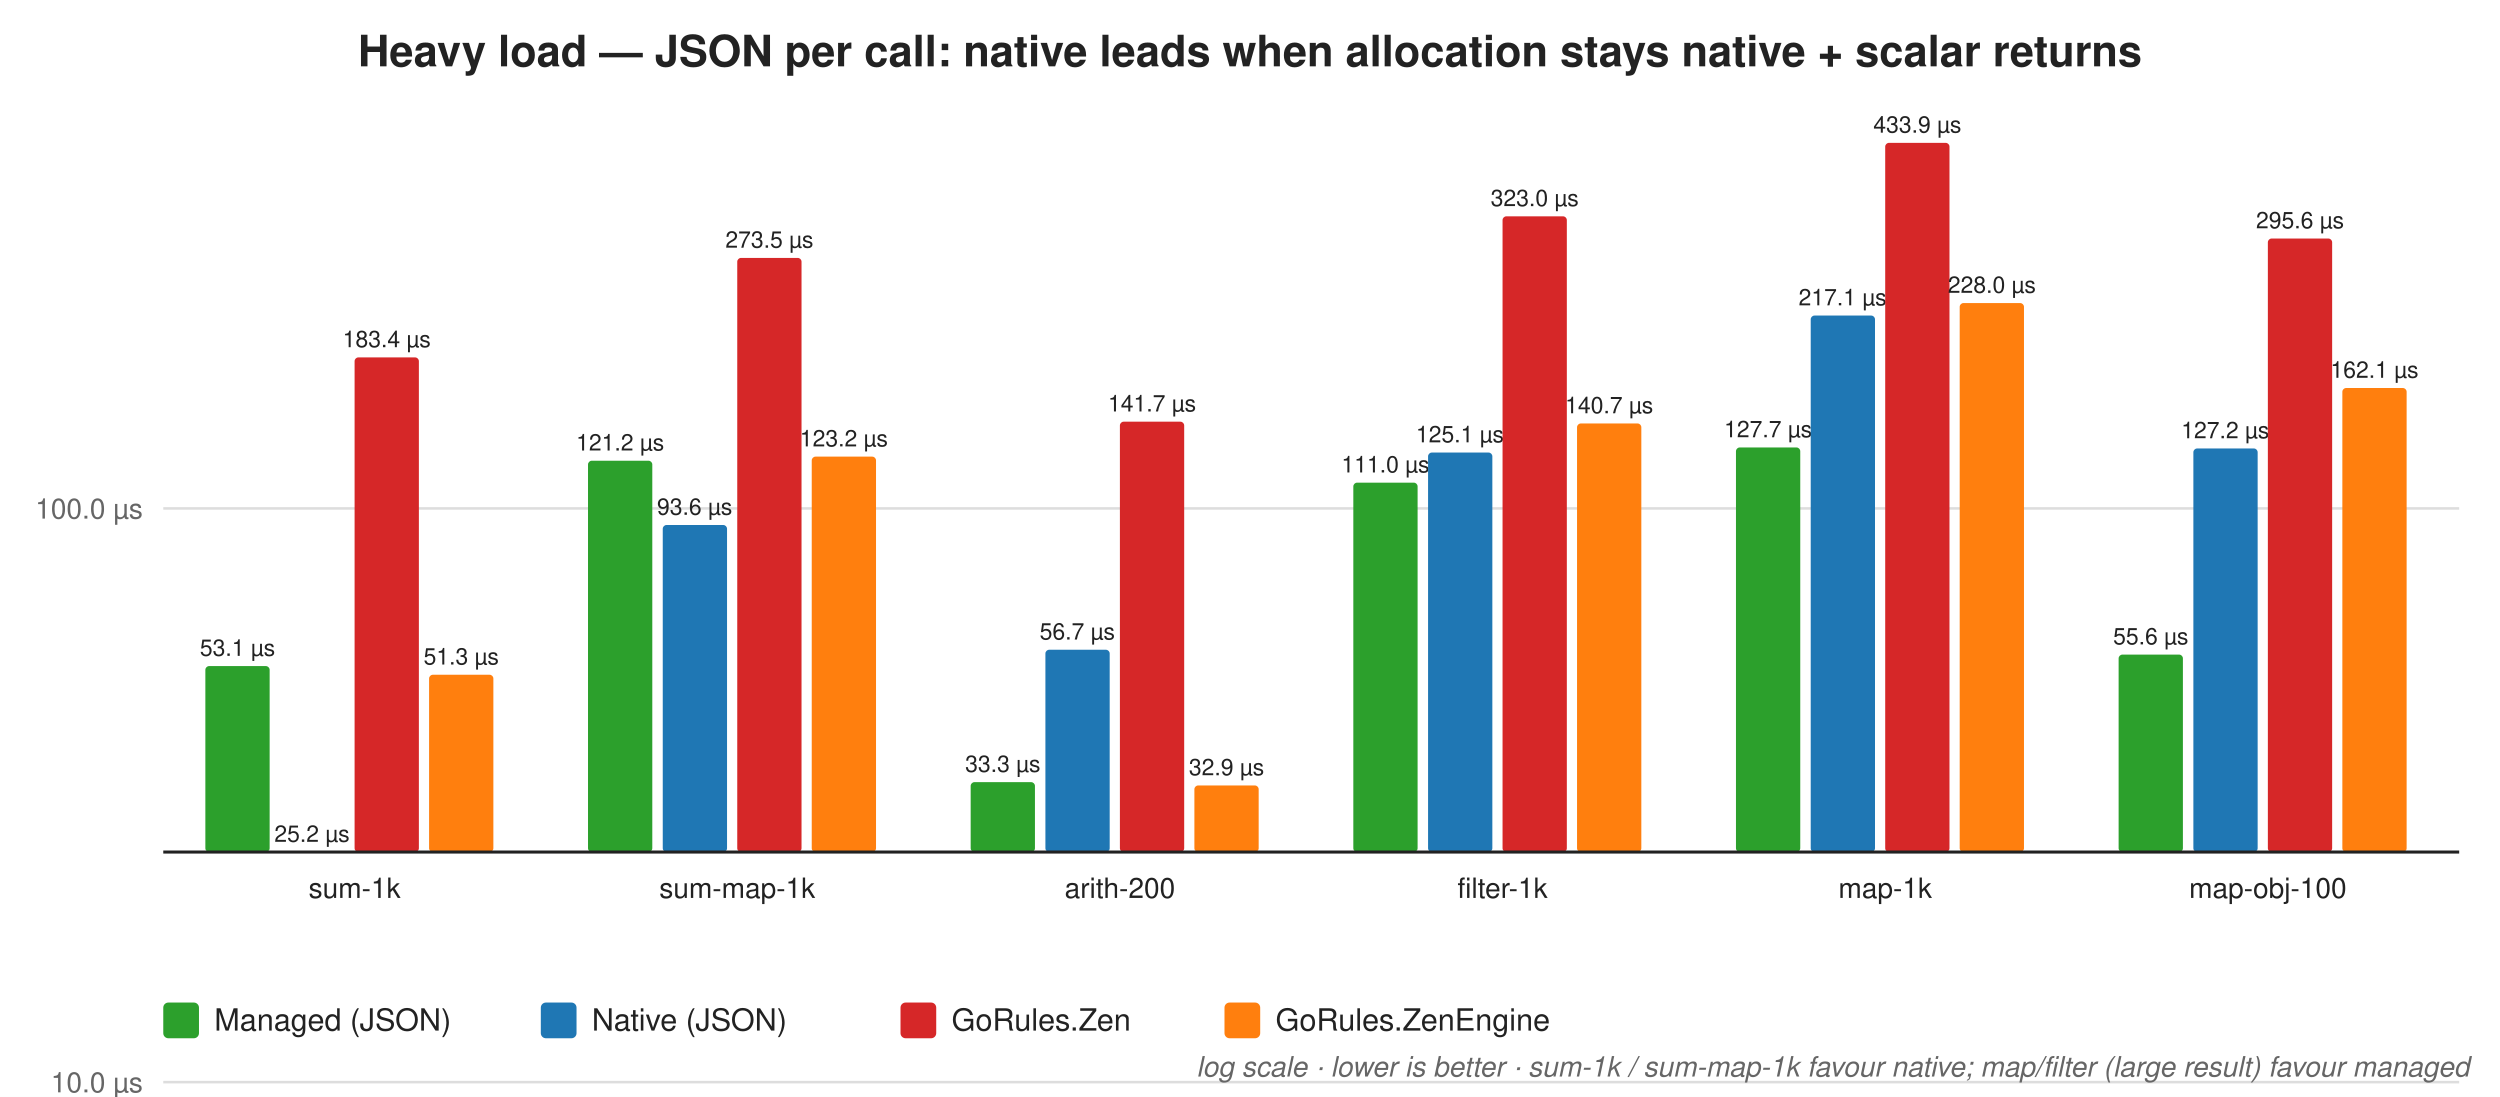
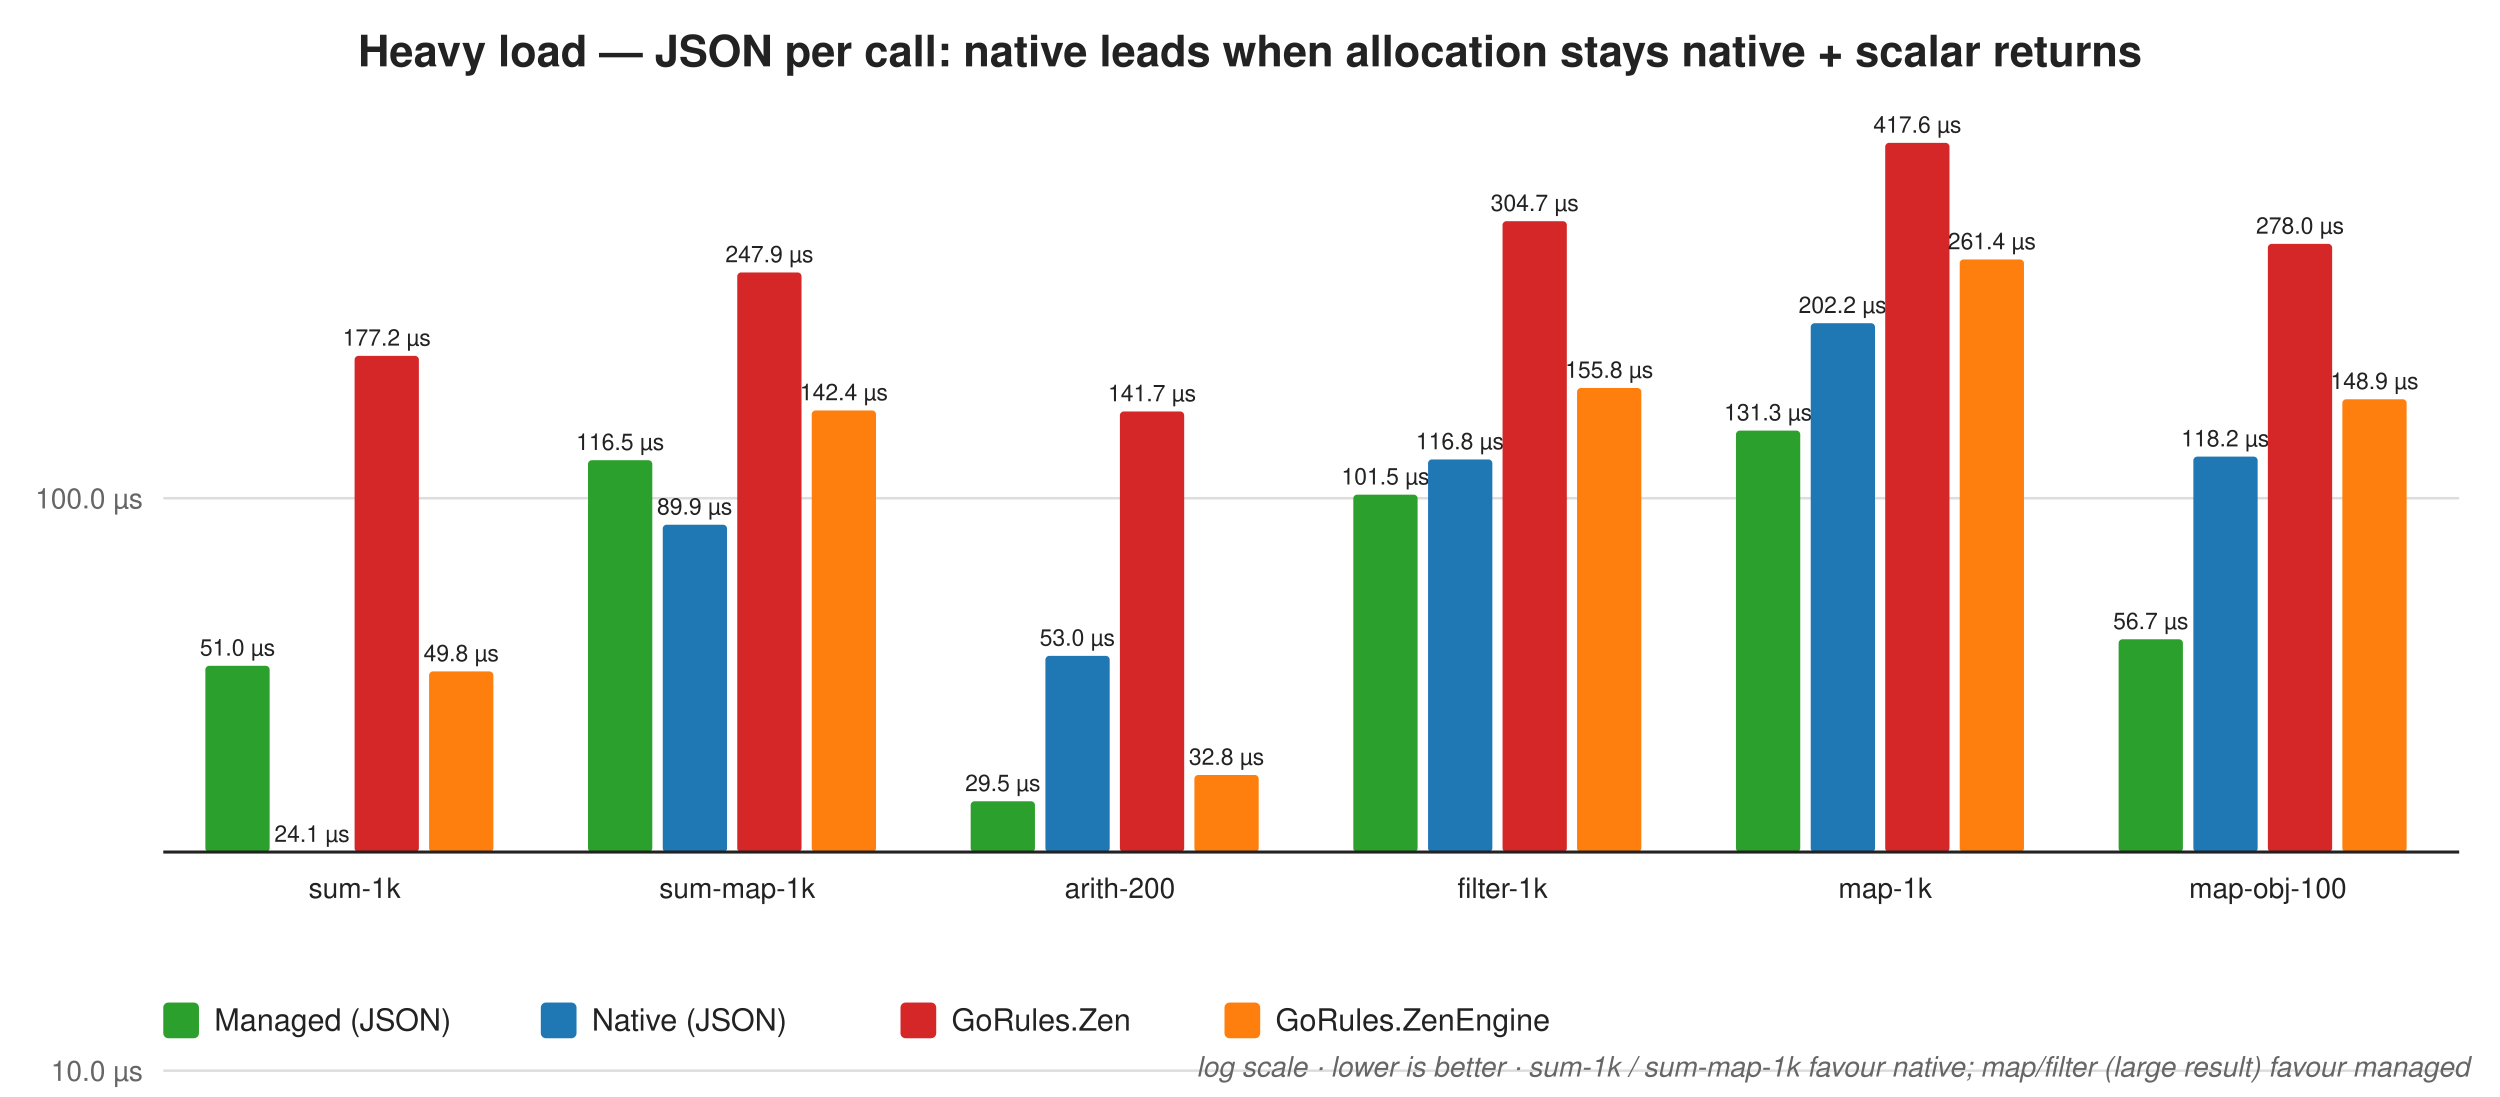
<svg xmlns="http://www.w3.org/2000/svg" width="980" height="430" viewBox="0 0 980 430" font-family="Segoe UI,Helvetica,Arial,sans-serif">
  <rect width="980" height="430" fill="#ffffff" />
  <text x="490" y="26" text-anchor="middle" font-size="17" font-weight="600" fill="#222222">Heavy load — JSON per call: native leads when allocation stays native + scalar returns</text>
-   <line x1="64" y1="424.2" x2="964" y2="424.2" stroke="#dddddd" stroke-width="1" />
-   <text x="56" y="428.2" text-anchor="end" font-size="11" fill="#666666">10.0 µs</text>
-   <line x1="64" y1="199.3" x2="964" y2="199.3" stroke="#dddddd" stroke-width="1" />
-   <text x="56" y="203.3" text-anchor="end" font-size="11" fill="#666666">100.0 µs</text>
-   <line x1="64" y1="-25.5" x2="964" y2="-25.5" stroke="#dddddd" stroke-width="1" />
-   <text x="56" y="-21.5" text-anchor="end" font-size="11" fill="#666666">1.0 ms</text>
-   <rect x="80.5" y="261.1" width="25.2" height="72.9" fill="#2ca02c" rx="1.5" />
-   <text x="93.1" y="257.1" text-anchor="middle" font-size="9" fill="#222222">53.1 µs</text>
+   <line x1="64" y1="419.7" x2="964" y2="419.7" stroke="#dddddd" stroke-width="1" />
+   <text x="56" y="423.7" text-anchor="end" font-size="11" fill="#666666">10.0 µs</text>
+   <line x1="64" y1="195.3" x2="964" y2="195.3" stroke="#dddddd" stroke-width="1" />
+   <text x="56" y="199.3" text-anchor="end" font-size="11" fill="#666666">100.0 µs</text>
+   <line x1="64" y1="-29.1" x2="964" y2="-29.1" stroke="#dddddd" stroke-width="1" />
+   <text x="56" y="-25.1" text-anchor="end" font-size="11" fill="#666666">1.0 ms</text>
+   <rect x="80.5" y="261.0" width="25.2" height="73.0" fill="#2ca02c" rx="1.5" />
+   <text x="93.1" y="257.0" text-anchor="middle" font-size="9" fill="#222222">51.0 µs</text>
  <rect x="109.8" y="334.0" width="25.2" height="0.0" fill="#1f77b4" rx="1.5" />
-   <text x="122.3" y="330.0" text-anchor="middle" font-size="9" fill="#222222">25.2 µs</text>
-   <rect x="139.0" y="140.1" width="25.2" height="193.9" fill="#d62728" rx="1.5" />
-   <text x="151.6" y="136.1" text-anchor="middle" font-size="9" fill="#222222">183.4 µs</text>
-   <rect x="168.2" y="264.5" width="25.2" height="69.5" fill="#ff7f0e" rx="1.5" />
-   <text x="180.8" y="260.5" text-anchor="middle" font-size="9" fill="#222222">51.3 µs</text>
+   <text x="122.3" y="330.0" text-anchor="middle" font-size="9" fill="#222222">24.1 µs</text>
+   <rect x="139.0" y="139.5" width="25.2" height="194.5" fill="#d62728" rx="1.5" />
+   <text x="151.6" y="135.5" text-anchor="middle" font-size="9" fill="#222222">177.2 µs</text>
+   <rect x="168.2" y="263.2" width="25.2" height="70.8" fill="#ff7f0e" rx="1.5" />
+   <text x="180.8" y="259.2" text-anchor="middle" font-size="9" fill="#222222">49.8 µs</text>
  <text x="139.0" y="352.0" text-anchor="middle" font-size="11" fill="#222222">sum-1k</text>
-   <rect x="230.5" y="180.6" width="25.2" height="153.4" fill="#2ca02c" rx="1.5" />
-   <text x="243.1" y="176.6" text-anchor="middle" font-size="9" fill="#222222">121.2 µs</text>
-   <rect x="259.8" y="205.8" width="25.2" height="128.2" fill="#1f77b4" rx="1.5" />
-   <text x="272.3" y="201.8" text-anchor="middle" font-size="9" fill="#222222">93.6 µs</text>
-   <rect x="289.0" y="101.1" width="25.2" height="232.9" fill="#d62728" rx="1.5" />
-   <text x="301.6" y="97.1" text-anchor="middle" font-size="9" fill="#222222">273.5 µs</text>
-   <rect x="318.2" y="179.0" width="25.2" height="155.0" fill="#ff7f0e" rx="1.5" />
-   <text x="330.8" y="175.0" text-anchor="middle" font-size="9" fill="#222222">123.2 µs</text>
+   <rect x="230.5" y="180.4" width="25.2" height="153.6" fill="#2ca02c" rx="1.5" />
+   <text x="243.1" y="176.4" text-anchor="middle" font-size="9" fill="#222222">116.5 µs</text>
+   <rect x="259.8" y="205.7" width="25.2" height="128.3" fill="#1f77b4" rx="1.5" />
+   <text x="272.3" y="201.7" text-anchor="middle" font-size="9" fill="#222222">89.9 µs</text>
+   <rect x="289.0" y="106.8" width="25.2" height="227.2" fill="#d62728" rx="1.5" />
+   <text x="301.6" y="102.8" text-anchor="middle" font-size="9" fill="#222222">247.9 µs</text>
+   <rect x="318.2" y="160.9" width="25.2" height="173.1" fill="#ff7f0e" rx="1.5" />
+   <text x="330.8" y="156.9" text-anchor="middle" font-size="9" fill="#222222">142.4 µs</text>
  <text x="289.0" y="352.0" text-anchor="middle" font-size="11" fill="#222222">sum-map-1k</text>
-   <rect x="380.5" y="306.6" width="25.2" height="27.4" fill="#2ca02c" rx="1.5" />
-   <text x="393.1" y="302.6" text-anchor="middle" font-size="9" fill="#222222">33.3 µs</text>
-   <rect x="409.8" y="254.7" width="25.2" height="79.3" fill="#1f77b4" rx="1.5" />
-   <text x="422.3" y="250.7" text-anchor="middle" font-size="9" fill="#222222">56.7 µs</text>
-   <rect x="439.0" y="165.3" width="25.2" height="168.7" fill="#d62728" rx="1.5" />
-   <text x="451.6" y="161.3" text-anchor="middle" font-size="9" fill="#222222">141.7 µs</text>
-   <rect x="468.2" y="307.9" width="25.2" height="26.1" fill="#ff7f0e" rx="1.5" />
-   <text x="480.8" y="303.9" text-anchor="middle" font-size="9" fill="#222222">32.9 µs</text>
+   <rect x="380.5" y="314.1" width="25.2" height="19.9" fill="#2ca02c" rx="1.5" />
+   <text x="393.1" y="310.1" text-anchor="middle" font-size="9" fill="#222222">29.5 µs</text>
+   <rect x="409.8" y="257.1" width="25.2" height="76.9" fill="#1f77b4" rx="1.5" />
+   <text x="422.3" y="253.1" text-anchor="middle" font-size="9" fill="#222222">53.0 µs</text>
+   <rect x="439.0" y="161.3" width="25.2" height="172.7" fill="#d62728" rx="1.5" />
+   <text x="451.6" y="157.3" text-anchor="middle" font-size="9" fill="#222222">141.7 µs</text>
+   <rect x="468.2" y="303.8" width="25.2" height="30.2" fill="#ff7f0e" rx="1.5" />
+   <text x="480.8" y="299.8" text-anchor="middle" font-size="9" fill="#222222">32.8 µs</text>
  <text x="439.0" y="352.0" text-anchor="middle" font-size="11" fill="#222222">arith-200</text>
-   <rect x="530.5" y="189.2" width="25.2" height="144.8" fill="#2ca02c" rx="1.5" />
-   <text x="543.1" y="185.2" text-anchor="middle" font-size="9" fill="#222222">111.0 µs</text>
-   <rect x="559.8" y="177.4" width="25.2" height="156.6" fill="#1f77b4" rx="1.5" />
-   <text x="572.3" y="173.4" text-anchor="middle" font-size="9" fill="#222222">125.1 µs</text>
-   <rect x="589.0" y="84.8" width="25.2" height="249.2" fill="#d62728" rx="1.5" />
-   <text x="601.6" y="80.8" text-anchor="middle" font-size="9" fill="#222222">323.0 µs</text>
-   <rect x="618.2" y="166.0" width="25.2" height="168.0" fill="#ff7f0e" rx="1.5" />
-   <text x="630.8" y="162.0" text-anchor="middle" font-size="9" fill="#222222">140.7 µs</text>
+   <rect x="530.5" y="193.9" width="25.2" height="140.1" fill="#2ca02c" rx="1.5" />
+   <text x="543.1" y="189.9" text-anchor="middle" font-size="9" fill="#222222">101.5 µs</text>
+   <rect x="559.8" y="180.1" width="25.2" height="153.9" fill="#1f77b4" rx="1.5" />
+   <text x="572.3" y="176.1" text-anchor="middle" font-size="9" fill="#222222">116.8 µs</text>
+   <rect x="589.0" y="86.7" width="25.2" height="247.3" fill="#d62728" rx="1.5" />
+   <text x="601.6" y="82.7" text-anchor="middle" font-size="9" fill="#222222">304.7 µs</text>
+   <rect x="618.2" y="152.1" width="25.2" height="181.9" fill="#ff7f0e" rx="1.5" />
+   <text x="630.8" y="148.1" text-anchor="middle" font-size="9" fill="#222222">155.8 µs</text>
  <text x="589.0" y="352.0" text-anchor="middle" font-size="11" fill="#222222">filter-1k</text>
-   <rect x="680.5" y="175.4" width="25.2" height="158.6" fill="#2ca02c" rx="1.5" />
-   <text x="693.1" y="171.4" text-anchor="middle" font-size="9" fill="#222222">127.7 µs</text>
-   <rect x="709.8" y="123.7" width="25.2" height="210.3" fill="#1f77b4" rx="1.5" />
-   <text x="722.3" y="119.7" text-anchor="middle" font-size="9" fill="#222222">217.1 µs</text>
+   <rect x="680.5" y="168.8" width="25.2" height="165.2" fill="#2ca02c" rx="1.5" />
+   <text x="693.1" y="164.8" text-anchor="middle" font-size="9" fill="#222222">131.3 µs</text>
+   <rect x="709.8" y="126.7" width="25.2" height="207.3" fill="#1f77b4" rx="1.5" />
+   <text x="722.3" y="122.7" text-anchor="middle" font-size="9" fill="#222222">202.2 µs</text>
  <rect x="739.0" y="56.0" width="25.2" height="278.0" fill="#d62728" rx="1.5" />
-   <text x="751.6" y="52.0" text-anchor="middle" font-size="9" fill="#222222">433.9 µs</text>
-   <rect x="768.2" y="118.8" width="25.2" height="215.2" fill="#ff7f0e" rx="1.5" />
-   <text x="780.8" y="114.8" text-anchor="middle" font-size="9" fill="#222222">228.0 µs</text>
+   <text x="751.6" y="52.0" text-anchor="middle" font-size="9" fill="#222222">417.6 µs</text>
+   <rect x="768.2" y="101.7" width="25.2" height="232.3" fill="#ff7f0e" rx="1.5" />
+   <text x="780.8" y="97.7" text-anchor="middle" font-size="9" fill="#222222">261.4 µs</text>
  <text x="739.0" y="352.0" text-anchor="middle" font-size="11" fill="#222222">map-1k</text>
-   <rect x="830.5" y="256.6" width="25.2" height="77.4" fill="#2ca02c" rx="1.5" />
-   <text x="843.1" y="252.6" text-anchor="middle" font-size="9" fill="#222222">55.6 µs</text>
-   <rect x="859.8" y="175.8" width="25.2" height="158.2" fill="#1f77b4" rx="1.5" />
-   <text x="872.3" y="171.8" text-anchor="middle" font-size="9" fill="#222222">127.2 µs</text>
-   <rect x="889.0" y="93.5" width="25.2" height="240.5" fill="#d62728" rx="1.5" />
-   <text x="901.6" y="89.5" text-anchor="middle" font-size="9" fill="#222222">295.6 µs</text>
-   <rect x="918.2" y="152.1" width="25.2" height="181.9" fill="#ff7f0e" rx="1.5" />
-   <text x="930.8" y="148.1" text-anchor="middle" font-size="9" fill="#222222">162.1 µs</text>
+   <rect x="830.5" y="250.6" width="25.2" height="83.4" fill="#2ca02c" rx="1.5" />
+   <text x="843.1" y="246.6" text-anchor="middle" font-size="9" fill="#222222">56.7 µs</text>
+   <rect x="859.8" y="179.0" width="25.2" height="155.0" fill="#1f77b4" rx="1.5" />
+   <text x="872.3" y="175.0" text-anchor="middle" font-size="9" fill="#222222">118.2 µs</text>
+   <rect x="889.0" y="95.6" width="25.2" height="238.4" fill="#d62728" rx="1.5" />
+   <text x="901.6" y="91.6" text-anchor="middle" font-size="9" fill="#222222">278.0 µs</text>
+   <rect x="918.2" y="156.5" width="25.2" height="177.5" fill="#ff7f0e" rx="1.5" />
+   <text x="930.8" y="152.5" text-anchor="middle" font-size="9" fill="#222222">148.9 µs</text>
  <text x="889.0" y="352.0" text-anchor="middle" font-size="11" fill="#222222">map-obj-100</text>
  <line x1="64" y1="334" x2="964" y2="334" stroke="#222222" stroke-width="1.2" />
  <rect x="64" y="393" width="14" height="14" fill="#2ca02c" rx="2" />
  <text x="84" y="404" font-size="12" fill="#222222">Managed (JSON)</text>
  <rect x="212" y="393" width="14" height="14" fill="#1f77b4" rx="2" />
  <text x="232" y="404" font-size="12" fill="#222222">Native (JSON)</text>
  <rect x="353" y="393" width="14" height="14" fill="#d62728" rx="2" />
  <text x="373" y="404" font-size="12" fill="#222222">GoRules.Zen</text>
  <rect x="480" y="393" width="14" height="14" fill="#ff7f0e" rx="2" />
  <text x="500" y="404" font-size="12" fill="#222222">GoRules.ZenEngine</text>
  <text x="968" y="422" text-anchor="end" font-size="11" font-style="italic" fill="#666666">log scale · lower is better · sum-1k / sum-map-1k favour native; map/filter (large result) favour managed</text>
</svg>
